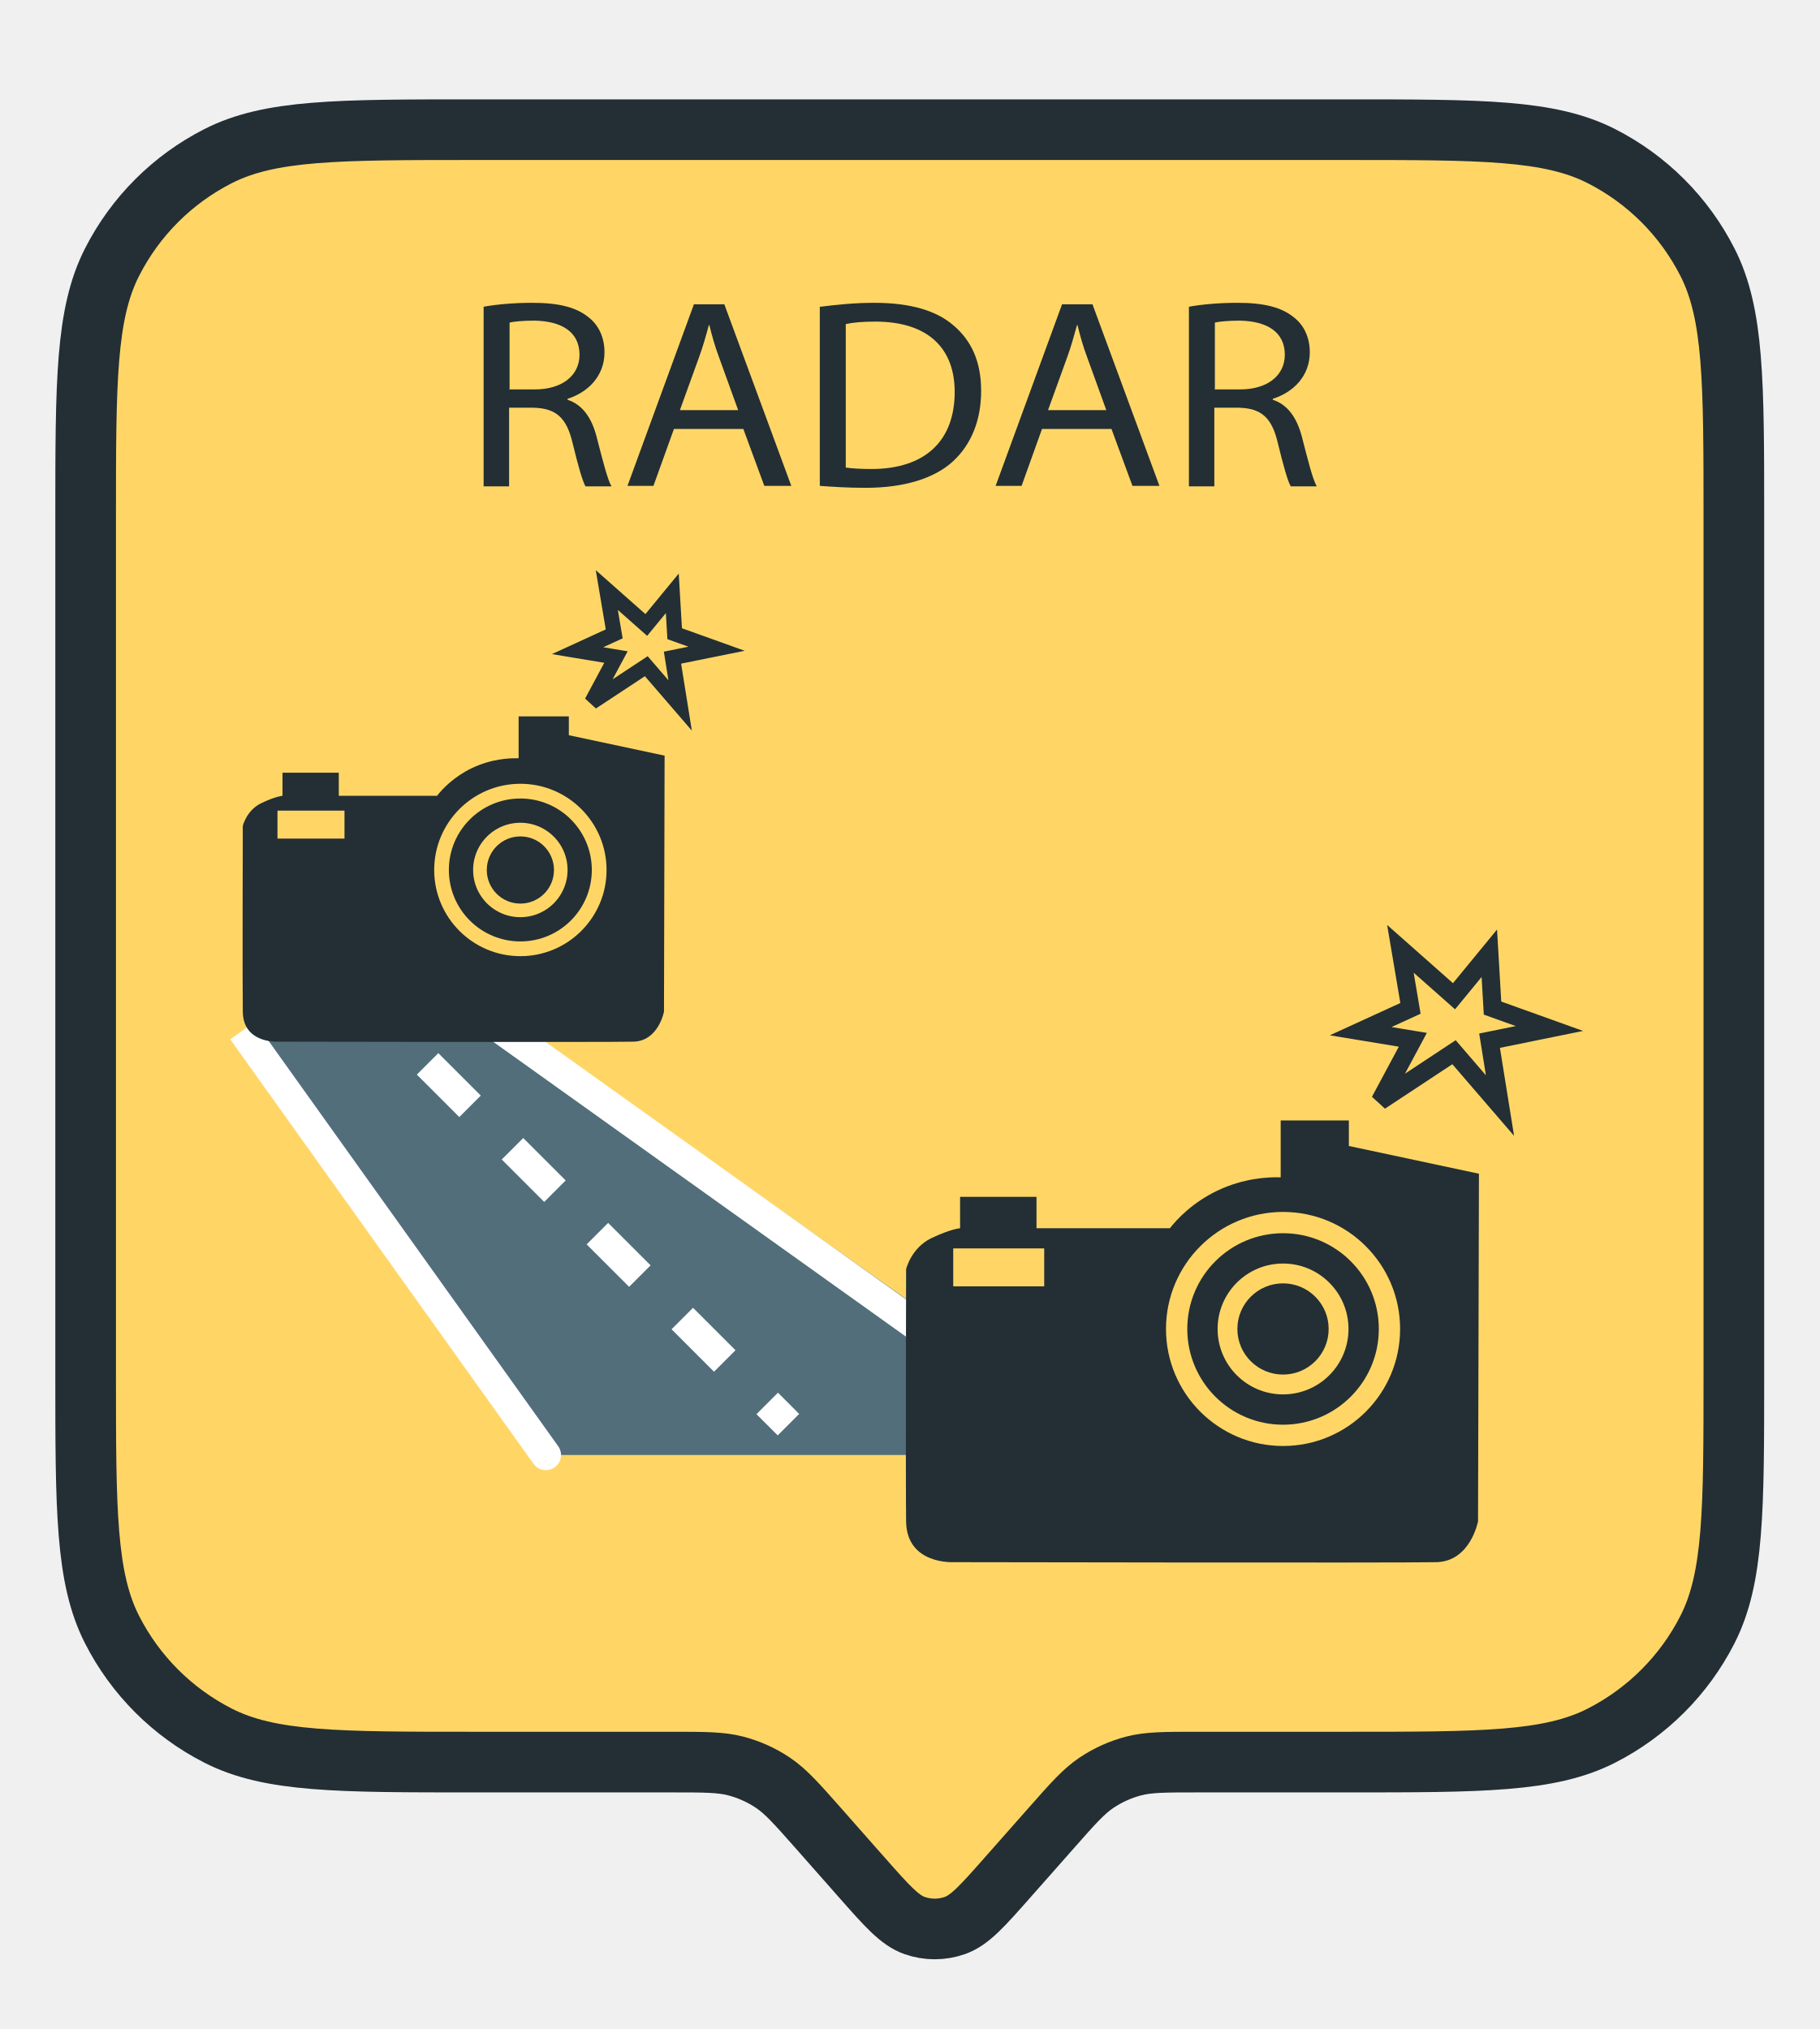
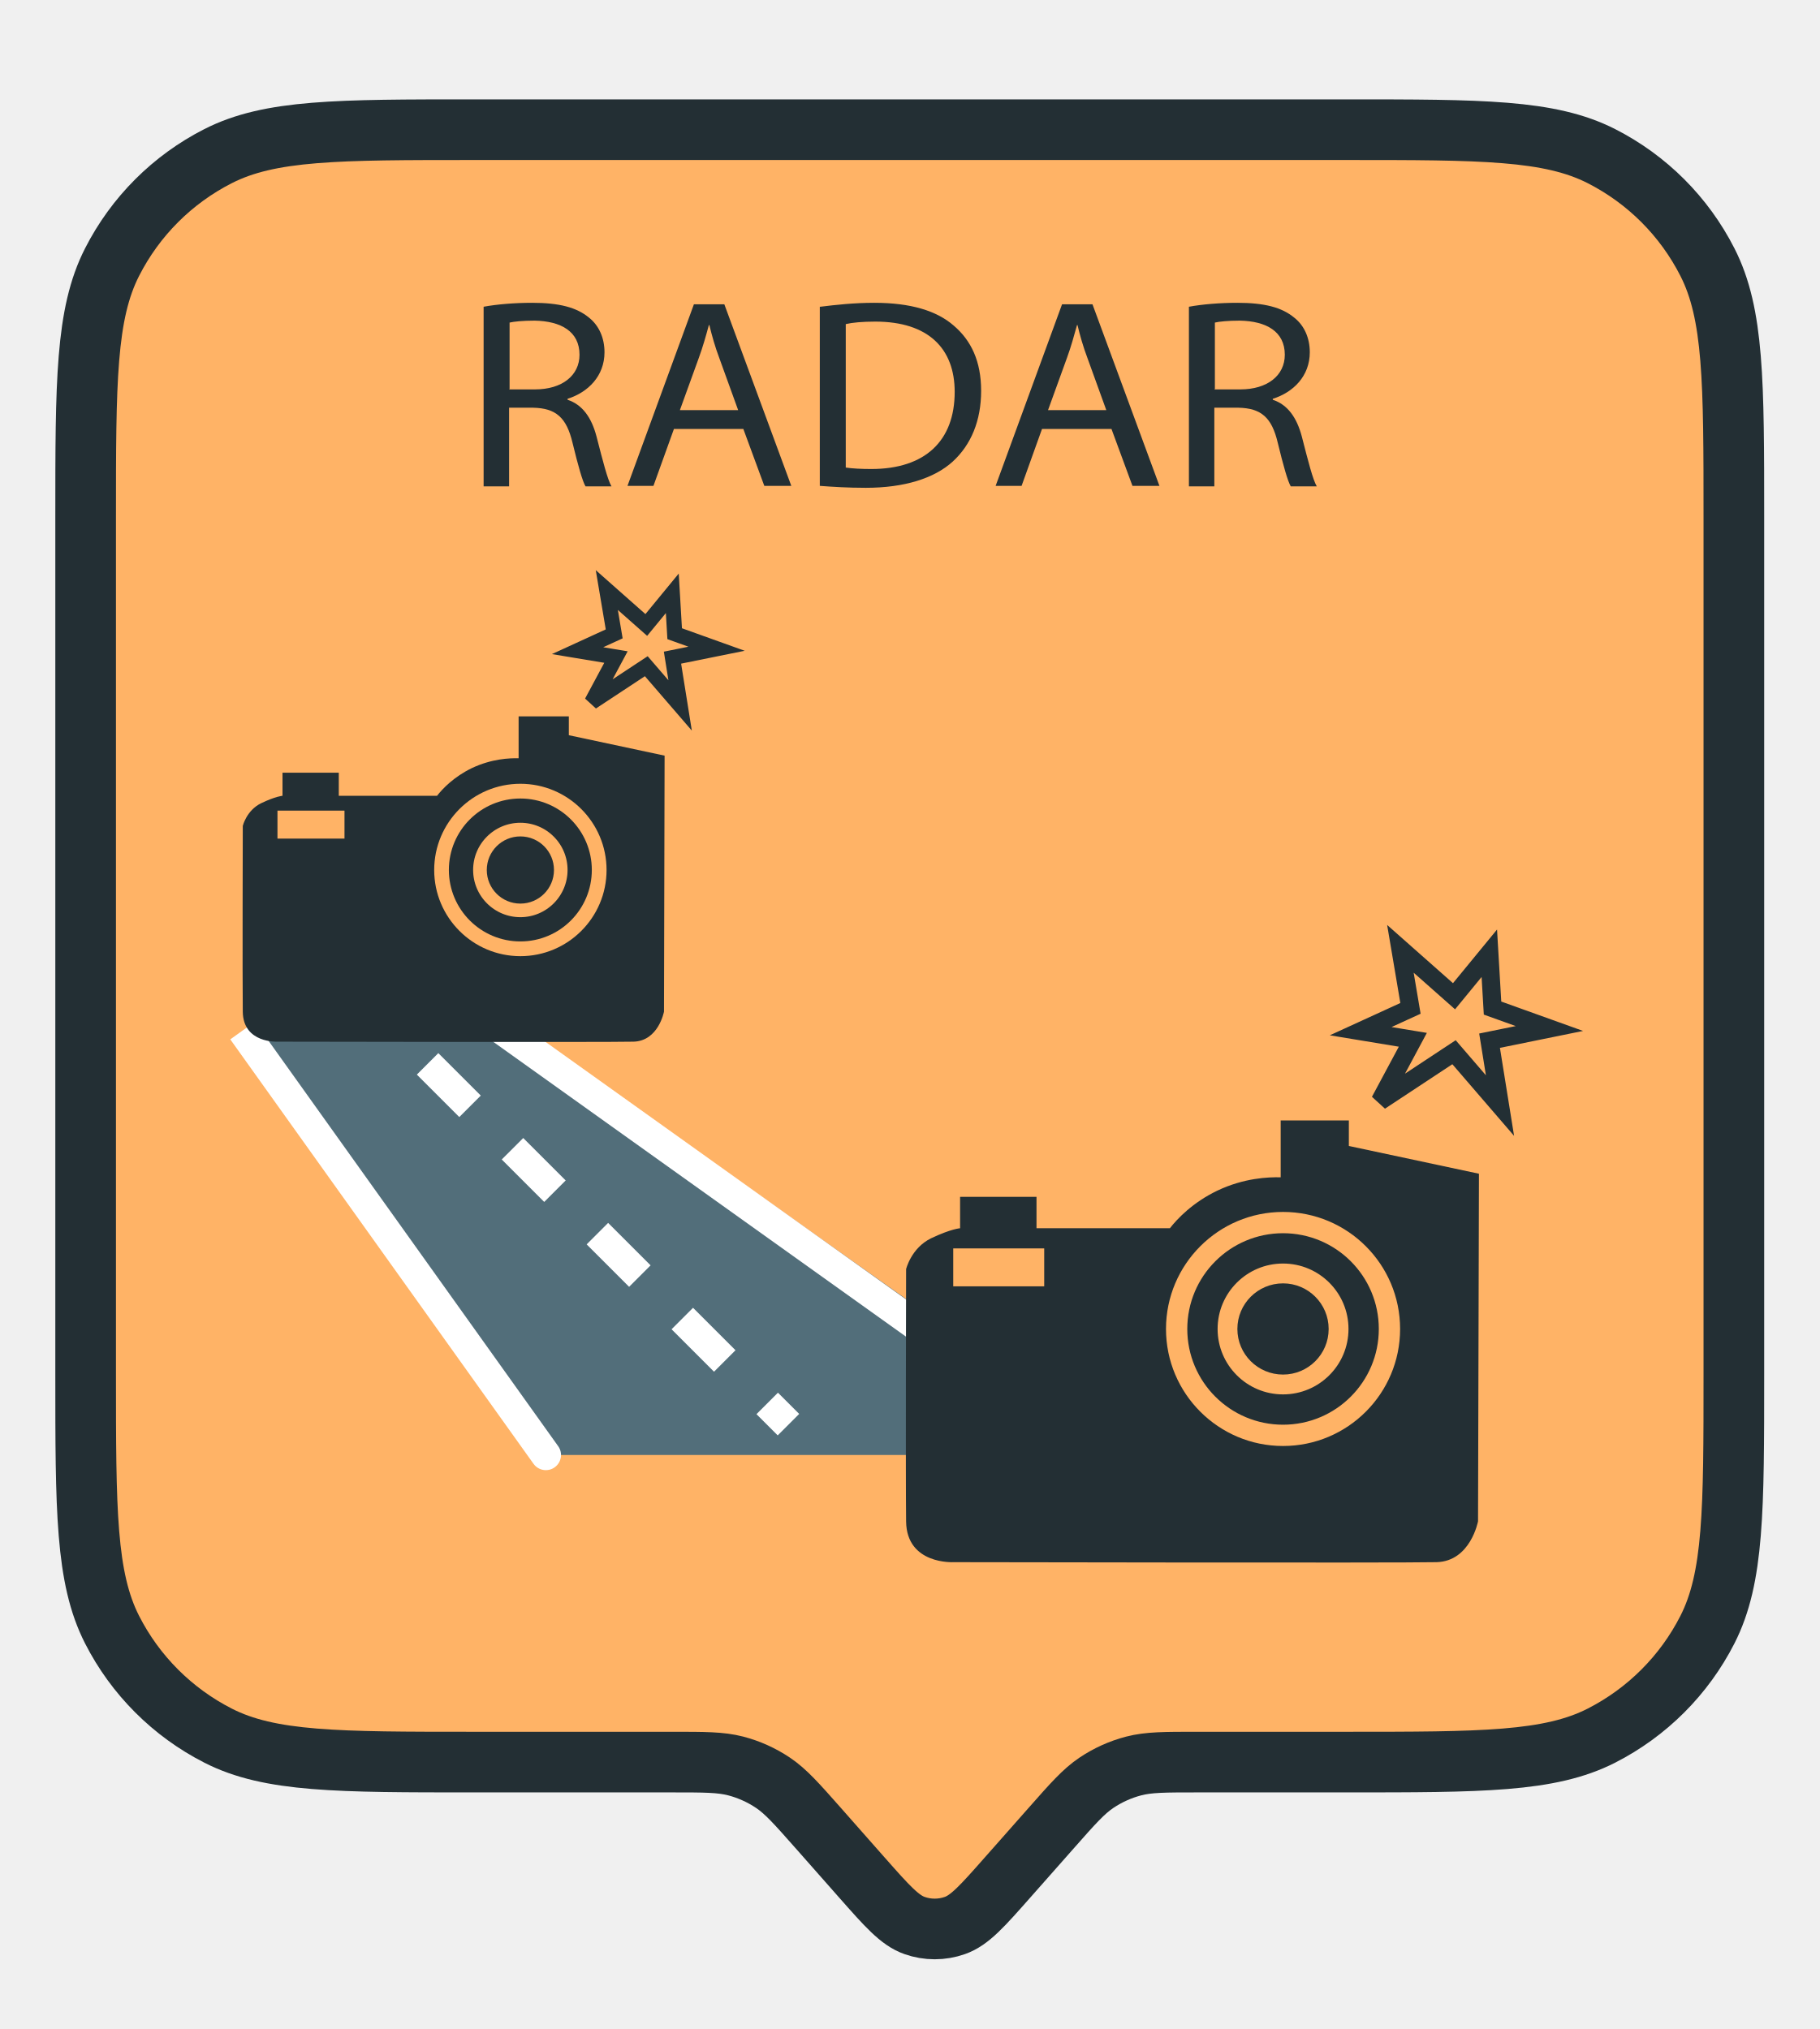
<svg xmlns="http://www.w3.org/2000/svg" viewBox="0 0 30 32" width="26" height="29" id="vector">
-   <path id="path" d="M 7.812 1.408 L 15.412 1.408 L 22.188 1.408 C 24.428 1.408 25.548 1.408 26.404 1.844 C 27.157 2.227 27.769 2.839 28.152 3.592 C 28.588 4.447 28.588 5.568 28.588 7.808 L 28.588 21.929 C 28.588 24.169 28.588 25.289 28.152 26.145 C 27.769 26.897 27.157 27.509 26.404 27.893 C 25.548 28.329 24.428 28.329 22.188 28.329 L 19.737 28.329 C 19.206 28.329 18.94 28.329 18.693 28.393 C 18.474 28.45 18.266 28.544 18.078 28.67 C 17.866 28.813 17.69 29.012 17.339 29.41 L 16.611 30.234 C 16.196 30.704 15.989 30.938 15.744 31.024 C 15.529 31.1 15.294 31.1 15.079 31.024 C 14.834 30.938 14.627 30.704 14.212 30.234 L 13.485 29.41 C 13.133 29.012 12.957 28.813 12.745 28.67 C 12.557 28.544 12.349 28.45 12.13 28.393 C 11.883 28.329 11.617 28.329 11.086 28.329 L 7.812 28.329 C 5.571 28.329 4.451 28.329 3.596 27.893 C 2.843 27.509 2.231 26.897 1.848 26.145 C 1.412 25.289 1.412 24.169 1.412 21.929 L 1.412 7.808 C 1.412 5.568 1.412 4.447 1.848 3.592 C 2.231 2.839 2.843 2.227 3.596 1.844 C 4.451 1.408 5.571 1.408 7.812 1.408 Z" fill="#ffd666" stroke="#232f34" stroke-width="1" />
+   <path id="path" d="M 7.812 1.408 L 15.412 1.408 L 22.188 1.408 C 24.428 1.408 25.548 1.408 26.404 1.844 C 27.157 2.227 27.769 2.839 28.152 3.592 C 28.588 4.447 28.588 5.568 28.588 7.808 L 28.588 21.929 C 28.588 24.169 28.588 25.289 28.152 26.145 C 27.769 26.897 27.157 27.509 26.404 27.893 C 25.548 28.329 24.428 28.329 22.188 28.329 L 19.737 28.329 C 19.206 28.329 18.94 28.329 18.693 28.393 C 18.474 28.45 18.266 28.544 18.078 28.67 C 17.866 28.813 17.69 29.012 17.339 29.41 L 16.611 30.234 C 16.196 30.704 15.989 30.938 15.744 31.024 C 15.529 31.1 15.294 31.1 15.079 31.024 C 14.834 30.938 14.627 30.704 14.212 30.234 L 13.485 29.41 C 13.133 29.012 12.957 28.813 12.745 28.67 C 12.557 28.544 12.349 28.45 12.13 28.393 C 11.883 28.329 11.617 28.329 11.086 28.329 L 7.812 28.329 C 5.571 28.329 4.451 28.329 3.596 27.893 C 2.843 27.509 2.231 26.897 1.848 26.145 C 1.412 25.289 1.412 24.169 1.412 21.929 L 1.412 7.808 C 1.412 5.568 1.412 4.447 1.848 3.592 C 2.231 2.839 2.843 2.227 3.596 1.844 C 4.451 1.408 5.571 1.408 7.812 1.408 Z" fill="#ffb366" stroke="#232f34" stroke-width="1" />
  <path id="path_1" d="M 9.235 22.764 L 5 16.764 L 8.529 16.764 L 17 22.764 L 9.235 22.764 Z" fill="#526e7a" stroke="#526e7a" stroke-width="1" />
  <path id="path_2" d="M 8.009 16.055 L 16 21.764" fill="#00000000" stroke="#ffffff" stroke-width="0.5" />
  <path id="path_3" d="M 8.797 23.41 C 8.877 23.522 9.033 23.548 9.145 23.468 C 9.258 23.387 9.284 23.231 9.203 23.119 L 8.797 23.41 Z M 3.797 16.41 L 8.797 23.41 L 9.203 23.119 L 4.203 16.119 L 3.797 16.41 Z" fill="#ffffff" />
  <path id="path_4" d="M 6.177 15.587 L 6 15.411 L 5.646 15.764 L 5.823 15.941 L 6.177 15.587 Z M 5.823 15.941 L 6.173 16.291 L 6.527 15.937 L 6.177 15.587 L 5.823 15.941 Z M 6.873 16.991 L 7.573 17.691 L 7.927 17.337 L 7.227 16.637 L 6.873 16.991 Z M 8.273 18.391 L 8.973 19.091 L 9.327 18.737 L 8.627 18.037 L 8.273 18.391 Z M 9.673 19.791 L 10.373 20.491 L 10.727 20.137 L 10.027 19.437 L 9.673 19.791 Z M 11.073 21.191 L 11.773 21.891 L 12.127 21.537 L 11.427 20.837 L 11.073 21.191 Z M 12.473 22.591 L 12.823 22.941 L 13.177 22.587 L 12.827 22.237 L 12.473 22.591 Z" fill="#ffffff" />
-   <path id="path_5" d="M 22.753 17.428 L 23.295 16.417 L 22.435 16.275 L 23.256 15.899 L 23.09 14.917 L 23.974 15.699 L 24.556 14.99 L 24.609 15.894 L 25.547 16.231 L 24.56 16.432 L 24.732 17.502 L 23.974 16.622 L 22.753 17.428 Z" fill="#ffd666" stroke="#232f34" stroke-width="0.3" />
+   <path id="path_5" d="M 22.753 17.428 L 23.295 16.417 L 22.435 16.275 L 23.256 15.899 L 23.09 14.917 L 23.974 15.699 L 24.556 14.99 L 24.609 15.894 L 25.547 16.231 L 24.56 16.432 L 24.732 17.502 L 23.974 16.622 L 22.753 17.428 Z" fill="#ffb366" stroke="#232f34" stroke-width="0.3" />
  <path id="path_6" d="M 22.24 18.172 L 22.24 17.747 L 21.116 17.747 L 21.116 18.685 C 20.916 18.68 20.515 18.694 20.071 18.905 C 19.665 19.1 19.411 19.369 19.289 19.525 L 17.09 19.525 L 17.09 19.007 L 15.83 19.007 L 15.83 19.525 C 15.83 19.525 15.678 19.535 15.351 19.691 C 15.023 19.852 14.94 20.199 14.94 20.199 C 14.94 20.199 14.931 23.649 14.94 24.362 C 14.95 25.076 15.722 25.032 15.722 25.032 C 15.722 25.032 23.124 25.046 23.686 25.032 C 24.248 25.017 24.37 24.357 24.37 24.357 C 24.375 22.447 24.38 20.537 24.385 18.626 L 22.235 18.167 L 22.24 18.172 Z M 17.217 20.483 L 15.717 20.483 L 15.717 19.857 L 17.217 19.857 L 17.217 20.483 Z M 21.155 23.116 C 20.09 23.116 19.225 22.251 19.225 21.186 C 19.225 20.121 20.09 19.256 21.155 19.256 C 22.221 19.256 23.085 20.121 23.085 21.186 C 23.085 22.251 22.221 23.116 21.155 23.116 Z" fill="#232f34" />
-   <path id="path_7" d="M 21.155 22.515 C 21.889 22.515 22.484 21.92 22.484 21.186 C 22.484 20.452 21.889 19.857 21.155 19.857 C 20.421 19.857 19.826 20.452 19.826 21.186 C 19.826 21.92 20.421 22.515 21.155 22.515 Z" fill="#ffd666" stroke="#232f34" stroke-width="0.5" />
+   <path id="path_7" d="M 21.155 22.515 C 21.889 22.515 22.484 21.92 22.484 21.186 C 22.484 20.452 21.889 19.857 21.155 19.857 C 20.421 19.857 19.826 20.452 19.826 21.186 C 19.826 21.92 20.421 22.515 21.155 22.515 Z" fill="#ffb366" stroke="#232f34" stroke-width="0.5" />
  <path id="path_8" d="M 21.155 21.938 C 21.57 21.938 21.907 21.602 21.907 21.186 C 21.907 20.771 21.57 20.434 21.155 20.434 C 20.739 20.434 20.402 20.771 20.402 21.186 C 20.402 21.602 20.739 21.938 21.155 21.938 Z" fill="#232f34" />
-   <path id="path_9" d="M 9.757 10.849 L 10.156 10.105 L 9.523 10 L 10.127 9.723 L 10.005 9 L 10.656 9.576 L 11.085 9.054 L 11.124 9.72 L 11.815 9.968 L 11.088 10.115 L 11.214 10.903 L 10.656 10.256 L 9.757 10.849 Z" fill="#ffd666" stroke="#232f34" stroke-width="0.25" />
+   <path id="path_9" d="M 9.757 10.849 L 10.156 10.105 L 9.523 10 L 10.127 9.723 L 10.005 9 L 10.656 9.576 L 11.085 9.054 L 11.124 9.72 L 11.815 9.968 L 11.088 10.115 L 11.214 10.903 L 10.656 10.256 L 9.757 10.849 Z" fill="#ffb366" stroke="#232f34" stroke-width="0.25" />
  <path id="path_10" d="M 9.379 11.396 L 9.379 11.083 L 8.551 11.083 L 8.551 11.774 C 8.404 11.771 8.109 11.781 7.781 11.936 C 7.483 12.08 7.296 12.278 7.206 12.393 L 5.586 12.393 L 5.586 12.012 L 4.658 12.012 L 4.658 12.393 C 4.658 12.393 4.547 12.4 4.305 12.516 C 4.064 12.634 4.003 12.89 4.003 12.89 C 4.003 12.89 3.996 15.43 4.003 15.955 C 4.01 16.481 4.579 16.448 4.579 16.448 C 4.579 16.448 10.03 16.459 10.444 16.448 C 10.858 16.438 10.948 15.952 10.948 15.952 C 10.951 14.545 10.955 13.138 10.958 11.731 L 9.375 11.393 L 9.379 11.396 Z M 5.68 13.099 L 4.575 13.099 L 4.575 12.638 L 5.68 12.638 L 5.68 13.099 Z M 8.58 15.038 C 7.796 15.038 7.159 14.401 7.159 13.617 C 7.159 12.832 7.796 12.195 8.58 12.195 C 9.364 12.195 10.001 12.832 10.001 13.617 C 10.001 14.401 9.364 15.038 8.58 15.038 Z" fill="#232f34" />
-   <path id="path_11" d="M 8.58 14.595 C 9.12 14.595 9.558 14.157 9.558 13.616 C 9.558 13.076 9.12 12.638 8.58 12.638 C 8.039 12.638 7.601 13.076 7.601 13.616 C 7.601 14.157 8.039 14.595 8.58 14.595 Z" fill="#ffd666" stroke="#232f34" stroke-width="0.4" />
+   <path id="path_11" d="M 8.58 14.595 C 9.12 14.595 9.558 14.157 9.558 13.616 C 9.558 13.076 9.12 12.638 8.58 12.638 C 8.039 12.638 7.601 13.076 7.601 13.616 C 7.601 14.157 8.039 14.595 8.58 14.595 Z" fill="#ffb366" stroke="#232f34" stroke-width="0.4" />
  <path id="path_12" d="M 8.58 14.171 C 8.886 14.171 9.134 13.923 9.134 13.617 C 9.134 13.311 8.886 13.063 8.58 13.063 C 8.274 13.063 8.026 13.311 8.026 13.617 C 8.026 13.923 8.274 14.171 8.58 14.171 Z" fill="#232f34" />
  <path id="path_13" d="M 7.974 4.328 C 8.188 4.288 8.485 4.263 8.773 4.263 C 9.218 4.263 9.506 4.337 9.712 4.508 C 9.876 4.638 9.967 4.842 9.967 5.079 C 9.967 5.471 9.695 5.74 9.358 5.846 L 9.358 5.862 C 9.605 5.944 9.753 6.156 9.835 6.466 C 9.942 6.882 10.017 7.176 10.082 7.29 L 9.654 7.29 C 9.605 7.208 9.531 6.947 9.44 6.572 C 9.341 6.156 9.168 6.001 8.789 5.993 L 8.394 5.993 L 8.394 7.29 L 7.974 7.29 L 7.974 4.328 Z M 8.394 5.691 L 8.822 5.691 C 9.267 5.691 9.555 5.462 9.555 5.12 C 9.555 4.736 9.251 4.565 8.814 4.557 C 8.616 4.557 8.468 4.573 8.402 4.589 L 8.402 5.683 L 8.394 5.691 Z" fill="#232f34" />
  <path id="path_14" d="M 11.112 6.343 L 10.774 7.282 L 10.346 7.282 L 11.441 4.288 L 11.943 4.288 L 13.047 7.282 L 12.602 7.282 L 12.256 6.343 L 11.112 6.343 Z M 12.174 6.042 L 11.861 5.177 C 11.787 4.981 11.738 4.802 11.696 4.63 L 11.688 4.63 C 11.639 4.81 11.589 4.989 11.523 5.169 L 11.21 6.033 L 12.182 6.033 L 12.174 6.042 Z" fill="#232f34" />
  <path id="path_15" d="M 13.525 4.328 C 13.781 4.296 14.085 4.263 14.415 4.263 C 15.016 4.263 15.444 4.394 15.724 4.638 C 16.012 4.883 16.177 5.226 16.177 5.715 C 16.177 6.205 16.012 6.604 15.708 6.882 C 15.403 7.159 14.909 7.314 14.275 7.314 C 13.978 7.314 13.731 7.298 13.517 7.282 L 13.517 4.328 L 13.525 4.328 Z M 13.945 6.98 C 14.052 6.996 14.201 7.004 14.365 7.004 C 15.255 7.004 15.741 6.539 15.741 5.732 C 15.741 5.022 15.312 4.573 14.431 4.573 C 14.217 4.573 14.052 4.589 13.945 4.614 L 13.945 6.98 Z" fill="#232f34" />
  <path id="path_16" d="M 17.181 6.343 L 16.844 7.282 L 16.416 7.282 L 17.511 4.288 L 18.013 4.288 L 19.117 7.282 L 18.672 7.282 L 18.326 6.343 L 17.181 6.343 Z M 18.244 6.042 L 17.931 5.177 C 17.857 4.981 17.807 4.802 17.766 4.63 L 17.758 4.63 C 17.708 4.81 17.659 4.989 17.593 5.169 L 17.28 6.033 L 18.252 6.033 L 18.244 6.042 Z" fill="#232f34" />
  <path id="path_17" d="M 19.603 4.328 C 19.817 4.288 20.113 4.263 20.401 4.263 C 20.846 4.263 21.134 4.337 21.34 4.508 C 21.505 4.638 21.596 4.842 21.596 5.079 C 21.596 5.471 21.324 5.74 20.986 5.846 L 20.986 5.862 C 21.233 5.944 21.381 6.156 21.464 6.466 C 21.571 6.882 21.645 7.176 21.711 7.29 L 21.282 7.29 C 21.233 7.208 21.159 6.947 21.068 6.572 C 20.97 6.156 20.797 6.001 20.418 5.993 L 20.022 5.993 L 20.022 7.29 L 19.603 7.29 L 19.603 4.328 Z M 20.022 5.691 L 20.451 5.691 C 20.896 5.691 21.184 5.462 21.184 5.12 C 21.184 4.736 20.879 4.565 20.442 4.557 C 20.245 4.557 20.097 4.573 20.031 4.589 L 20.031 5.683 L 20.022 5.691 Z" fill="#232f34" />
</svg>
